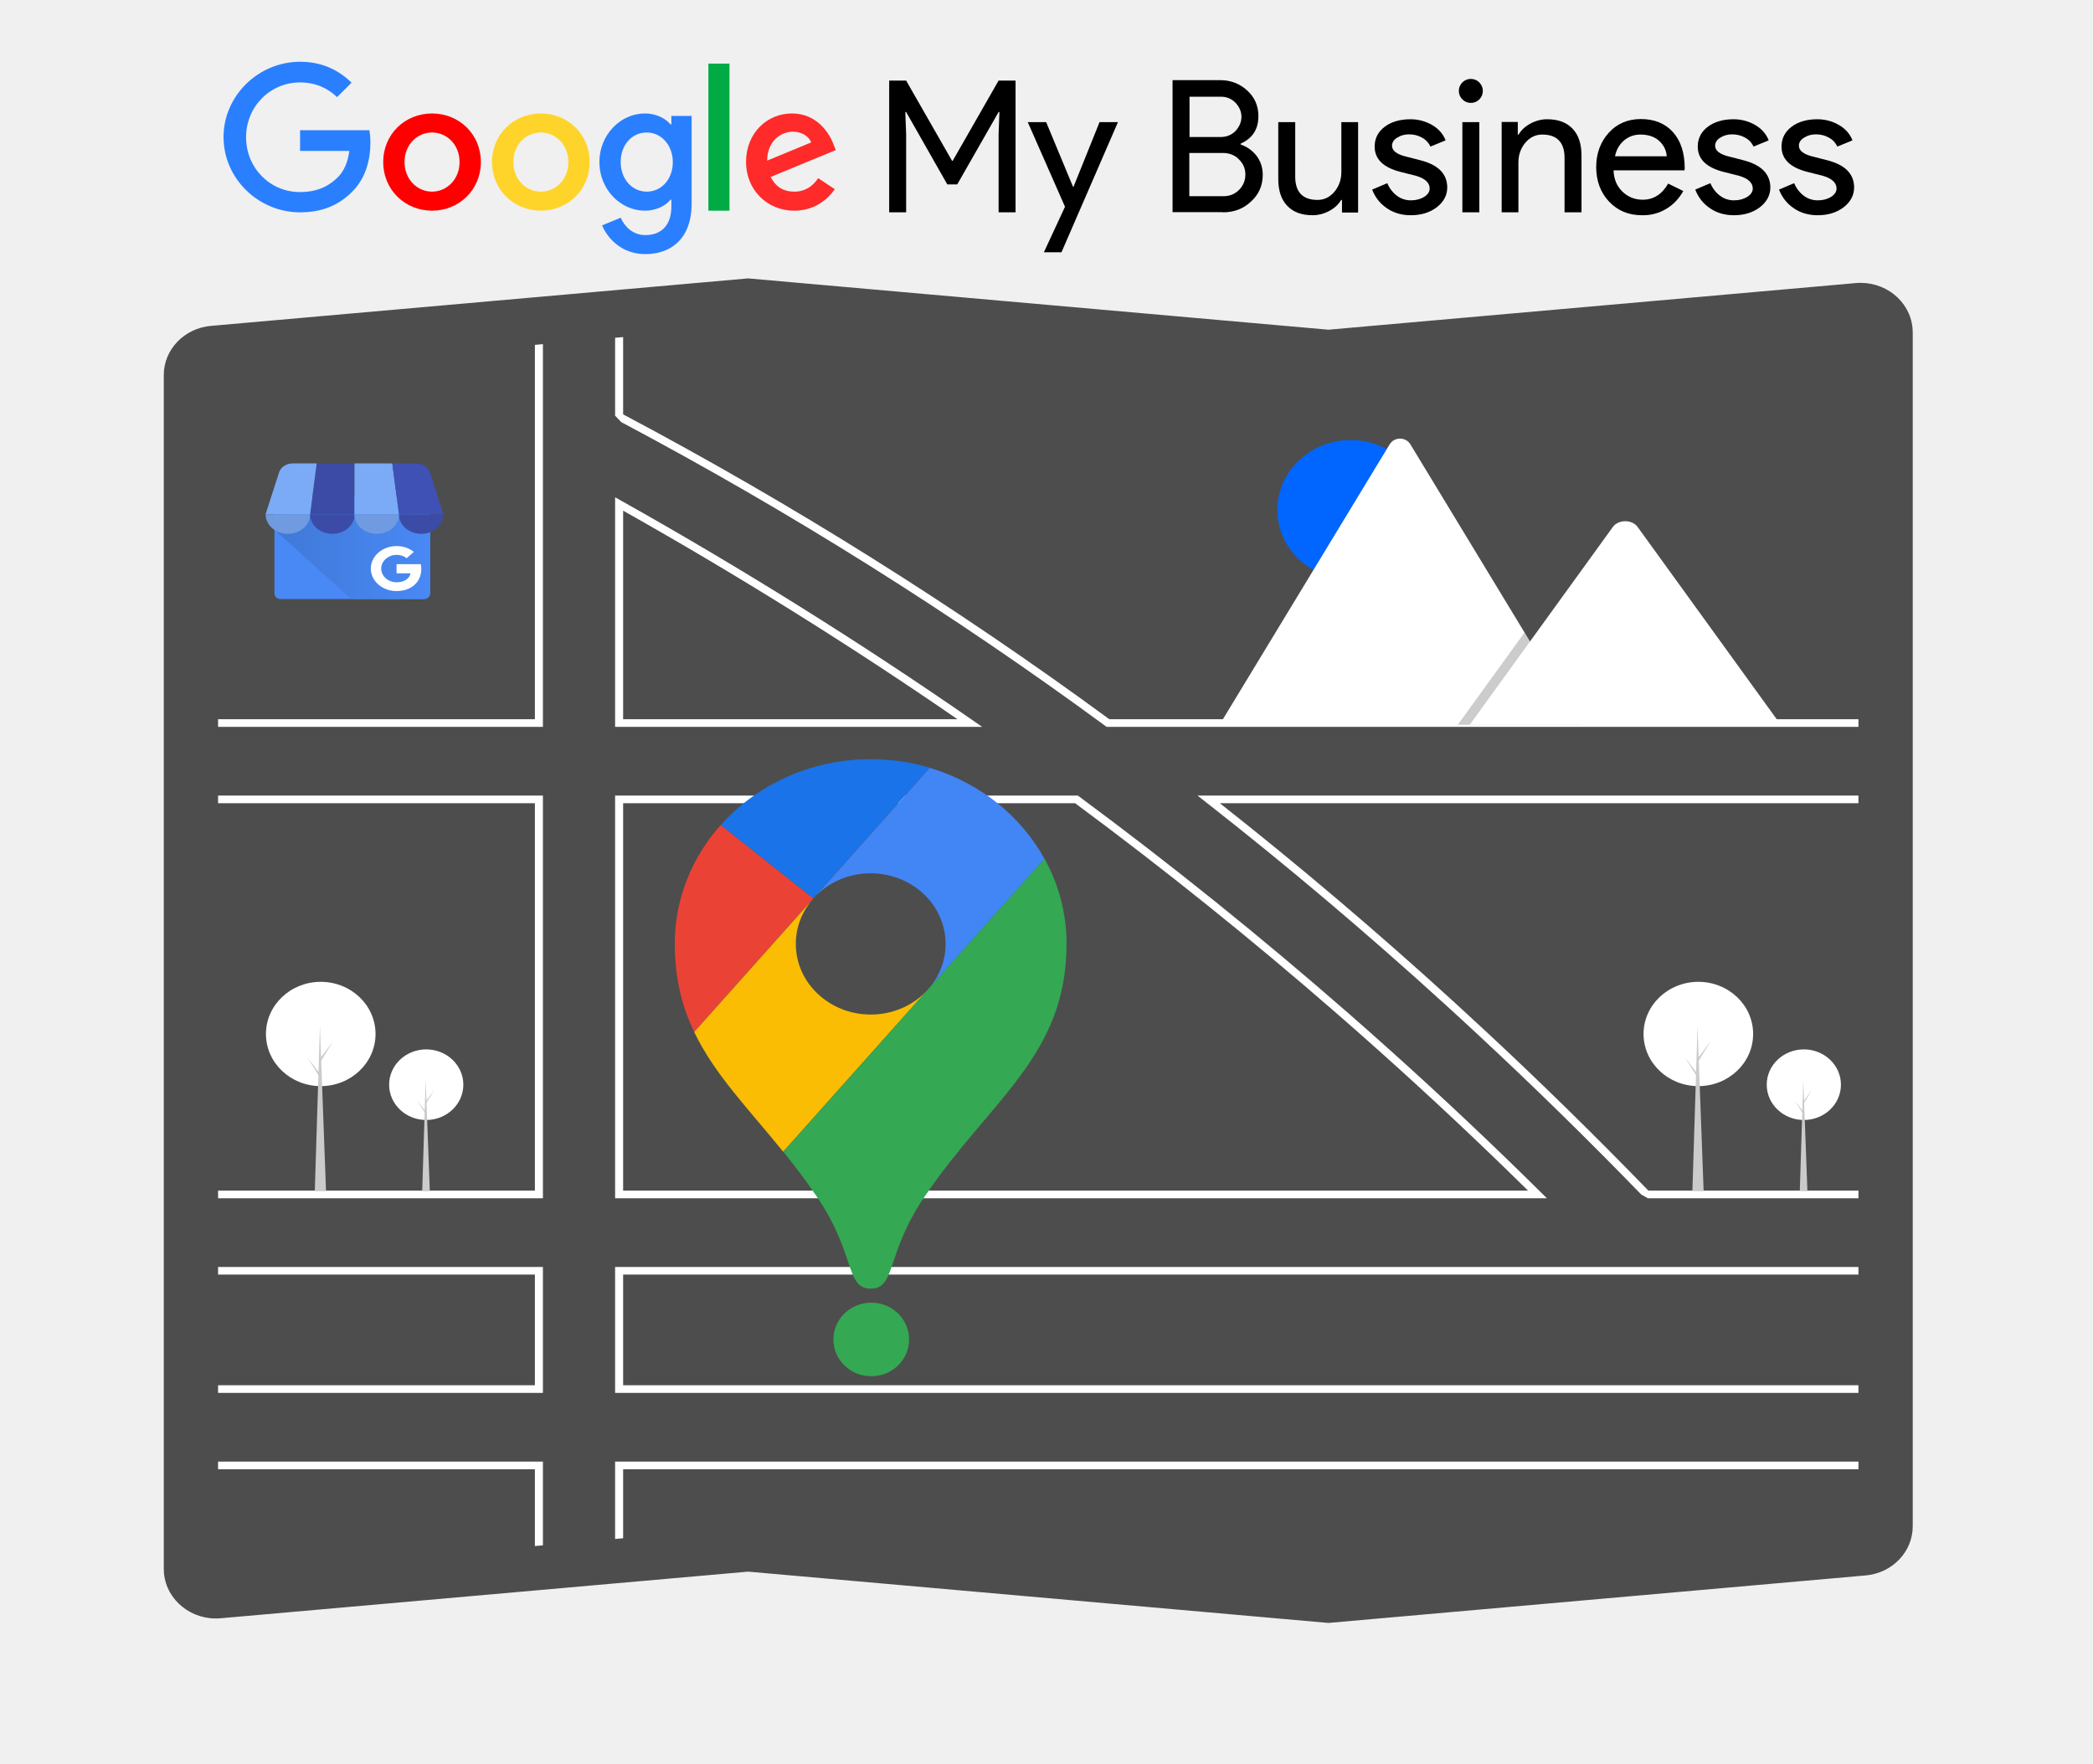
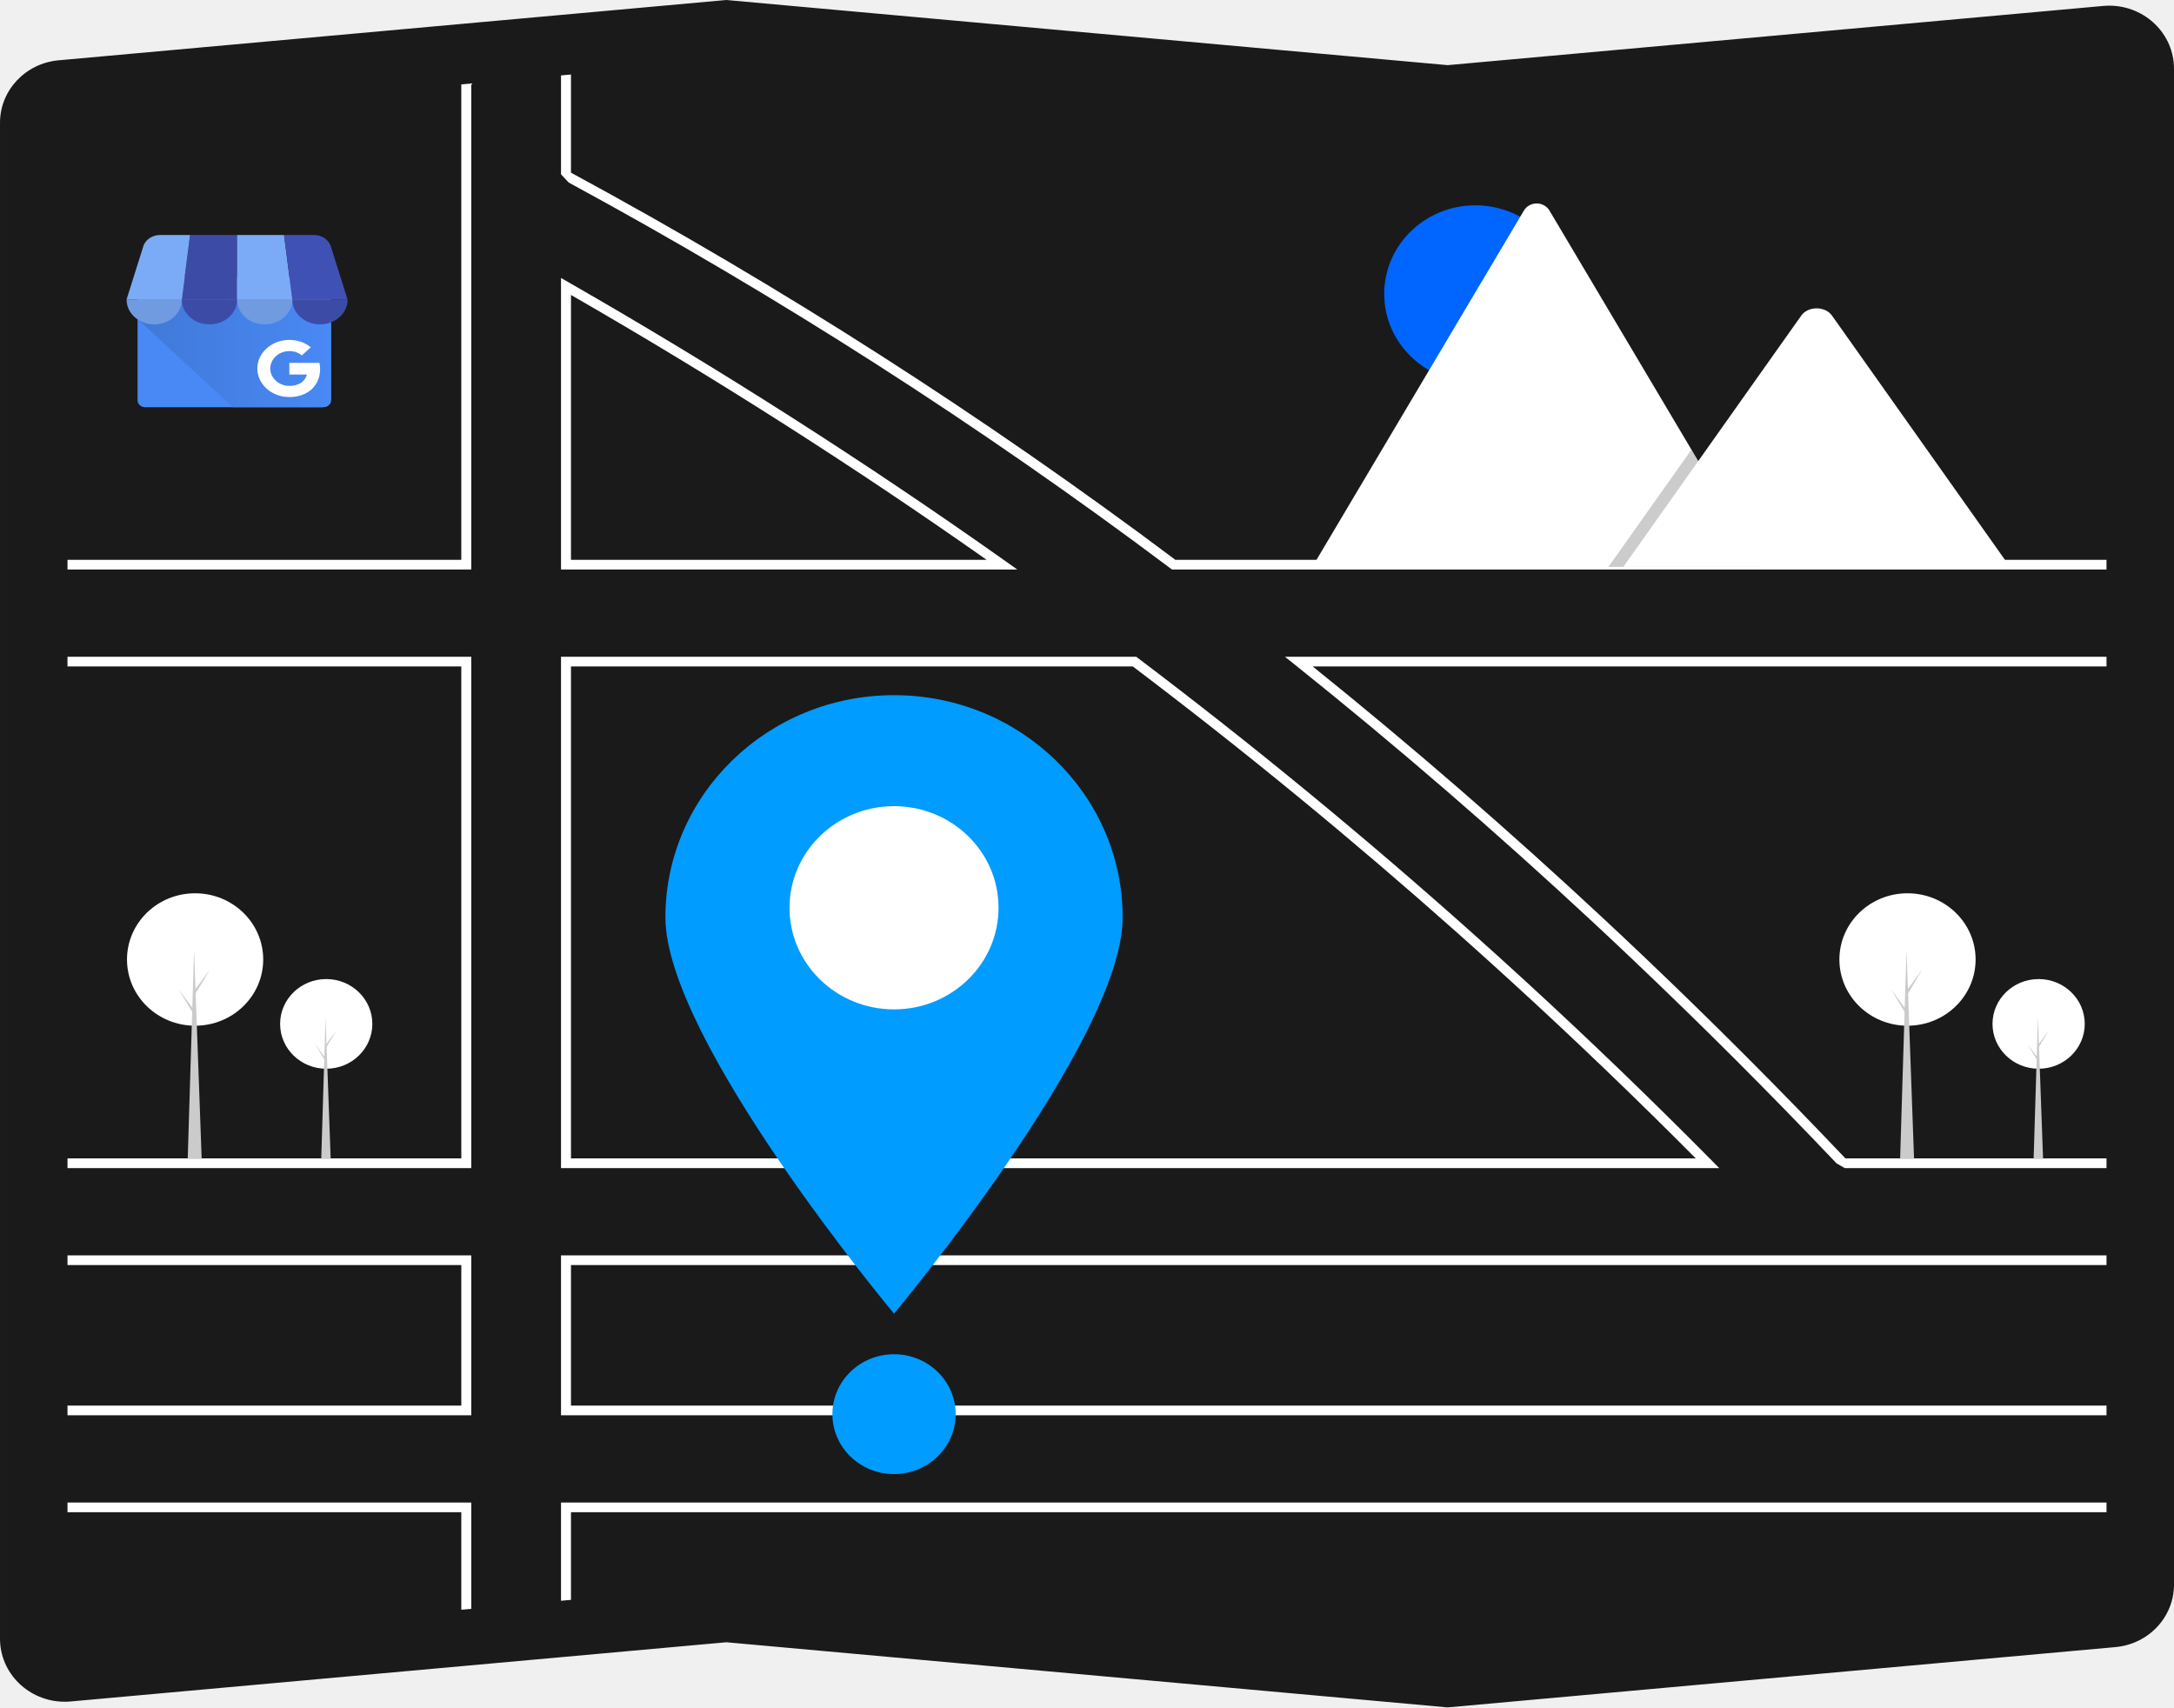
- <svg xmlns="http://www.w3.org/2000/svg" xmlns:xlink="http://www.w3.org/1999/xlink" data-name="Layer 1" width="1011.846" height="852.567" viewBox="0 0 1011.846 852.567" version="1.1" id="svg1050">
+ <svg xmlns="http://www.w3.org/2000/svg" data-name="Layer 1" width="645.521" height="506.944" viewBox="0 0 645.521 506.944" version="1.1" id="svg1050">
  <defs id="defs1054">
    <linearGradient id="a" x1="46.87" x2="854.483" y1="666.055" y2="666.055" gradientTransform="scale(1.151492,0.8684386)" gradientUnits="userSpaceOnUse">
      <stop offset=".03" stop-color="#4079d8" id="stop1225" />
      <stop offset="1" stop-color="#4989f5" id="stop1227" />
    </linearGradient>
-     <linearGradient xlink:href="#a" id="linearGradient1205" gradientUnits="userSpaceOnUse" gradientTransform="scale(1.151492,0.8684386)" x1="46.87" y1="666.055" x2="854.483" y2="666.055" />
  </defs>
-   <path d="m 642.214,784.588 -0.179,-0.016 -280.368,-24.785 -254.949,22.538 A 25.207,23.988 0 0 1 79.287,760.658 q -0.108,-1.106 -0.108,-2.218 V 181.423 a 25.094,23.88 0 0 1 22.875,-23.884 l 259.612,-22.951 0.179,0.016 280.368,24.785 254.947,-22.538 a 25.207,23.988 0 0 1 27.43,21.666 q 0.108,1.106 0.108,2.218 v 577.017 a 25.094,23.88 0 0 1 -22.875,23.885 z" fill="#3f3d56" id="path1000" style="fill:#4d4d4d;stroke-width:1.144" />
-   <path d="M 470.005,348.055 C 415.733,310.441 358.63,274.773 300.296,242.049 l -2.928,-1.642 v 110.989 h 177.455 z m -168.759,-0.351 V 246.874 c 55.494,31.239 109.833,65.135 161.653,100.831 z M 744.671,576.15 Q 709.464,541.317 672.434,508.071 662.226,498.896 651.891,489.868 588.821,434.734 521.601,384.996 l -0.524,-0.387 H 297.368 v 194.668 H 747.832 Z M 301.246,575.587 V 388.299 h 218.503 q 64.816,47.98 126.121,101.329 10.645,9.258 21.145,18.664 36.704,32.826 71.693,67.294 z m 443.425,0.563 Q 709.464,541.317 672.434,508.071 662.226,498.896 651.891,489.868 588.821,434.734 521.601,384.996 l -0.524,-0.387 H 297.368 v 194.668 H 747.832 Z M 301.246,575.587 V 388.299 h 218.503 q 64.816,47.98 126.121,101.329 10.645,9.258 21.145,18.664 36.704,32.826 71.693,67.294 z M 470.005,348.055 C 415.733,310.441 358.63,274.773 300.296,242.049 l -2.928,-1.642 v 110.989 h 177.455 z m -168.759,-0.351 V 246.874 c 55.494,31.239 109.833,65.135 161.653,100.831 z m 168.759,0.351 C 415.733,310.441 358.63,274.773 300.296,242.049 l -2.928,-1.642 v 110.989 h 177.455 z m -168.759,-0.351 V 246.874 c 55.494,31.239 109.833,65.135 161.653,100.831 z M 744.671,576.15 Q 709.464,541.317 672.434,508.071 662.226,498.896 651.891,489.868 588.821,434.734 521.601,384.996 l -0.524,-0.387 H 297.368 v 194.668 H 747.832 Z M 301.246,575.587 V 388.299 h 218.503 q 64.816,47.98 126.121,101.329 10.645,9.258 21.145,18.664 36.704,32.826 71.693,67.294 z M 105.429,612.491 v 3.69 h 153.16 v 53.511 H 105.429 v 3.69 H 262.467 V 612.491 Z M 297.368,706.596 v 37.393 l 3.878,-0.341 v -33.361 h 597.205 v -3.69 z m 601.083,-90.415 v -3.69 H 297.368 v 60.892 h 601.083 v -3.69 H 301.246 V 616.181 Z M 536.299,347.705 a 1892.213,1800.695 0 0 0 -235.053,-147.385 v -37.365 l -3.878,0.341 v 37.654 l 2.986,3.124 a 1888.332,1797.002 0 0 1 234.102,146.933 l 0.524,0.387 h 363.471 v -3.69 z m -277.71,0 H 105.429 v 3.69 H 262.467 V 166.377 l -3.878,0.341 z m 639.863,36.904 h -319.534 l 4.179,3.266 q 59.012,46.208 115.883,98.017 8.086,7.362 16.113,14.845 39.962,37.158 78.364,76.742 l 3.197,1.799 H 898.451 V 575.587 H 796.897 q -37.985,-39.192 -77.617,-76.114 -7.925,-7.39 -15.909,-14.679 -55.639,-50.803 -113.654,-96.495 H 898.451 Z M 105.429,706.596 v 3.69 h 153.16 v 37.125 l 3.878,-0.341 v -40.474 z m 0,-321.987 v 3.69 H 258.589 V 575.587 H 105.429 v 3.69 H 262.467 V 384.609 Z M 470.005,348.055 C 415.733,310.441 358.63,274.773 300.296,242.049 l -2.928,-1.642 v 110.989 h 177.455 z m -168.759,-0.351 V 246.874 c 55.494,31.239 109.833,65.135 161.653,100.831 z M 744.671,576.15 Q 709.464,541.317 672.434,508.071 662.226,498.896 651.891,489.868 588.821,434.734 521.601,384.996 l -0.524,-0.387 H 297.368 v 194.668 H 747.832 Z M 301.246,575.587 V 388.299 h 218.503 q 64.816,47.98 126.121,101.329 10.645,9.258 21.145,18.664 36.704,32.826 71.693,67.294 z M 470.005,348.055 C 415.733,310.441 358.63,274.773 300.296,242.049 l -2.928,-1.642 v 110.989 h 177.455 z m -168.759,-0.351 V 246.874 c 55.494,31.239 109.833,65.135 161.653,100.831 z M 744.671,576.15 Q 709.464,541.317 672.434,508.071 662.226,498.896 651.891,489.868 588.821,434.734 521.601,384.996 l -0.524,-0.387 H 297.368 v 194.668 H 747.832 Z M 301.246,575.587 V 388.299 h 218.503 q 64.816,47.98 126.121,101.329 10.645,9.258 21.145,18.664 36.704,32.826 71.693,67.294 z" fill="#ffffff" id="path1002" style="stroke-width:1.144" />
-   <ellipse cx="652.97" cy="246.473" fill="#ff6584" id="circle1010" style="fill:#0066ff;stroke-width:1.144" rx="35.437" ry="33.723" />
-   <path d="M 764.098,350.396 H 590.252 a 3.546,3.374 0 0 1 -0.65,-0.049 l 82.221,-135.53 a 5.757,5.478 0 0 1 10.021,0 l 55.181,90.951 2.644,4.352 z" fill="#ffffff" id="path1012" style="stroke-width:1.144" />
-   <polygon points="563.306,157.313 584.141,193.409 533.519,193.409 558.369,157.313 560.157,154.713 561.052,153.413 " opacity="0.2" style="isolation:isolate" id="polygon1014" transform="matrix(1.172523,0,0,1.115814,79.17904,134.5876)" />
-   <path d="M 860.893,350.396 H 710.531 l 29.137,-40.276 2.097,-2.901 37.968,-52.487 c 2.489,-3.44 8.477,-3.654 11.404,-0.649 a 6.863,6.531 0 0 1 0.547,0.649 z" fill="#ffffff" id="path1016" style="stroke-width:1.144" />
-   <ellipse cx="872.051" cy="524.38" fill="#ffffff" id="circle1018" rx="17.936" ry="17.068" style="stroke-width:1.144" />
-   <polygon points="675.98,347.031 677.685,395.409 674.552,395.409 " fill="#cbcbcb" id="polygon1020" transform="matrix(1.172523,0,0,1.115814,79.17904,134.5876)" />
-   <polygon points="675.842,356.707 676.256,356.2 679.62,351.546 676.21,357.352 " fill="#cbcbcb" id="polygon1022" transform="matrix(1.172523,0,0,1.115814,79.17904,134.5876)" />
-   <polygon points="676.302,361.406 675.888,360.899 672.524,356.246 675.934,362.051 " fill="#cbcbcb" id="polygon1024" transform="matrix(1.172523,0,0,1.115814,79.17904,134.5876)" />
-   <ellipse cx="821.053" cy="499.862" fill="#ffffff" id="circle1026" rx="26.489" ry="25.208" style="stroke-width:1.144" />
-   <polygon points="632.376,323.959 634.893,395.409 630.266,395.409 " fill="#cbcbcb" id="polygon1028" transform="matrix(1.172523,0,0,1.115814,79.17904,134.5876)" />
-   <polygon points="632.172,338.249 632.784,337.5 637.751,330.628 632.716,339.202 " fill="#cbcbcb" id="polygon1030" transform="matrix(1.172523,0,0,1.115814,79.17904,134.5876)" />
-   <polygon points="632.852,345.19 632.24,344.441 627.272,337.569 632.308,346.142 " fill="#cbcbcb" id="polygon1032" transform="matrix(1.172523,0,0,1.115814,79.17904,134.5876)" />
-   <ellipse cx="206.058" cy="524.38" fill="#ffffff" id="circle1034" rx="17.936" ry="17.068" style="stroke-width:1.144" />
-   <polygon points="107.98,347.031 109.685,395.409 106.552,395.409 " fill="#cbcbcb" id="polygon1036" transform="matrix(1.172523,0,0,1.115814,79.17904,134.5876)" />
-   <polygon points="107.842,356.707 108.256,356.2 111.62,351.546 108.21,357.352 " fill="#cbcbcb" id="polygon1038" transform="matrix(1.172523,0,0,1.115814,79.17904,134.5876)" />
-   <polygon points="108.302,361.406 107.888,360.899 104.524,356.246 107.934,362.051 " fill="#cbcbcb" id="polygon1040" transform="matrix(1.172523,0,0,1.115814,79.17904,134.5876)" />
-   <ellipse cx="155.06" cy="499.862" fill="#ffffff" id="circle1042" rx="26.489" ry="25.208" style="stroke-width:1.144" />
-   <polygon points="64.376,323.959 66.893,395.409 62.266,395.409 " fill="#cbcbcb" id="polygon1044" transform="matrix(1.172523,0,0,1.115814,79.17904,134.5876)" />
-   <polygon points="64.172,338.249 64.784,337.5 69.751,330.628 64.716,339.202 " fill="#cbcbcb" id="polygon1046" transform="matrix(1.172523,0,0,1.115814,79.17904,134.5876)" />
-   <polygon points="64.852,345.19 64.24,344.441 59.272,337.569 64.308,346.142 " fill="#cbcbcb" id="polygon1048" transform="matrix(1.172523,0,0,1.115814,79.17904,134.5876)" />
-   <g fill="none" fill-rule="evenodd" id="g1256" transform="matrix(0.08083917,0,0,0.07060251,128.3669,224.0156)">
+   <path d="m 429.854,506.944 -0.137,-0.013 L 215.667,487.601 21.024,505.179 A 19.244,18.708 0 0 1 0.083,488.281 q -0.082,-0.863 -0.082,-1.73 V 36.527 A 19.158,18.625 0 0 1 17.464,17.899 L 215.667,0 215.804,0.013 429.854,19.343 624.496,1.765 a 19.244,18.708 0 0 1 20.942,16.898 q 0.082,0.863 0.083,1.73 V 470.417 a 19.158,18.625 0 0 1 -17.464,18.628 z" fill="#3f3d56" id="path1000" style="fill:#1a1a1a;stroke-width:0.883" />
+   <path d="M 298.38,166.487 C 256.945,137.151 213.349,109.333 168.814,83.811 l -2.235,-1.281 V 169.091 H 302.058 Z M 169.539,166.213 V 87.574 c 42.367,24.364 83.853,50.8 123.415,78.639 z m 338.537,178.167 q -26.879,-27.167 -55.15,-53.095 -7.794,-7.156 -15.684,-14.197 -48.152,-43 -99.471,-81.791 l -0.4,-0.302 H 166.578 V 346.82 H 510.489 Z M 169.539,343.942 V 197.873 h 166.818 q 49.484,37.42 96.288,79.028 8.127,7.221 16.143,14.556 28.022,25.602 54.735,52.484 z m 338.537,0.439 q -26.879,-27.167 -55.15,-53.095 -7.794,-7.156 -15.684,-14.197 -48.152,-43 -99.471,-81.791 l -0.4,-0.302 H 166.578 V 346.82 H 510.489 Z M 169.539,343.942 V 197.873 h 166.818 q 49.484,37.42 96.288,79.028 8.127,7.221 16.143,14.556 28.022,25.602 54.735,52.484 z M 298.38,166.487 C 256.945,137.151 213.349,109.333 168.814,83.811 l -2.235,-1.281 V 169.091 H 302.058 Z M 169.539,166.213 V 87.574 c 42.367,24.364 83.853,50.8 123.415,78.639 z m 128.84,0.273 C 256.945,137.151 213.349,109.333 168.814,83.811 l -2.235,-1.281 V 169.091 H 302.058 Z M 169.539,166.213 V 87.574 c 42.367,24.364 83.853,50.8 123.415,78.639 z m 338.537,178.167 q -26.879,-27.167 -55.15,-53.095 -7.794,-7.156 -15.684,-14.197 -48.152,-43 -99.471,-81.791 l -0.4,-0.302 H 166.578 V 346.82 H 510.489 Z M 169.539,343.942 V 197.873 h 166.818 q 49.484,37.42 96.288,79.028 8.127,7.221 16.143,14.556 28.022,25.602 54.735,52.484 z M 20.041,372.724 v 2.878 h 116.931 v 41.734 H 20.041 v 2.878 h 119.892 v -47.49 z m 146.538,73.394 v 29.163 l 2.961,-0.266 v -26.019 h 455.942 v -2.878 z m 458.902,-70.516 v -2.878 H 166.578 v 47.49 h 458.902 v -2.878 H 169.539 V 375.602 Z M 348.992,166.213 A 1444.627,1404.388 0 0 0 169.539,51.265 V 22.124 l -2.961,0.266 v 29.367 l 2.28,2.437 A 1441.664,1401.507 0 0 1 347.586,168.789 l 0.4,0.302 h 277.495 v -2.878 z m -212.02,0 H 20.041 v 2.878 H 139.932 V 24.793 l -2.961,0.266 z m 488.509,28.782 H 381.53 l 3.19,2.547 q 45.053,36.039 88.472,76.445 6.173,5.742 12.302,11.578 30.51,28.98 59.828,59.852 l 2.441,1.403 h 77.719 v -2.878 h -77.532 q -29,-30.566 -59.258,-59.363 -6.051,-5.764 -12.146,-11.448 -42.478,-39.622 -86.77,-75.258 H 625.481 Z M 20.041,446.117 v 2.878 h 116.931 v 28.955 l 2.961,-0.266 v -31.567 z m 0,-251.122 v 2.878 H 136.972 V 343.942 H 20.041 v 2.878 H 139.932 V 194.995 Z m 278.339,-28.509 C 256.945,137.151 213.349,109.333 168.814,83.811 l -2.235,-1.281 V 169.091 H 302.058 Z M 169.539,166.213 V 87.574 c 42.367,24.364 83.853,50.8 123.415,78.639 z m 338.537,178.167 q -26.879,-27.167 -55.15,-53.095 -7.794,-7.156 -15.684,-14.197 -48.152,-43 -99.471,-81.791 l -0.4,-0.302 H 166.578 V 346.82 H 510.489 Z M 169.539,343.942 V 197.873 h 166.818 q 49.484,37.42 96.288,79.028 8.127,7.221 16.143,14.556 28.022,25.602 54.735,52.484 z M 298.38,166.487 C 256.945,137.151 213.349,109.333 168.814,83.811 l -2.235,-1.281 V 169.091 H 302.058 Z M 169.539,166.213 V 87.574 c 42.367,24.364 83.853,50.8 123.415,78.639 z m 338.537,178.167 q -26.879,-27.167 -55.15,-53.095 -7.794,-7.156 -15.684,-14.197 -48.152,-43 -99.471,-81.791 l -0.4,-0.302 H 166.578 V 346.82 H 510.489 Z M 169.539,343.942 V 197.873 h 166.818 q 49.484,37.42 96.288,79.028 8.127,7.221 16.143,14.556 28.022,25.602 54.735,52.484 z" fill="#ffffff" id="path1002" style="stroke-width:0.883" />
+   <path d="m 333.344,272.397 c 0,36.447 -67.883,117.639 -67.883,117.639 0,0 -67.883,-81.192 -67.883,-117.639 a 67.883,65.993 0 0 1 135.767,0 z" fill="#009cff" id="path1004" style="stroke-width:0.883" />
+   <path d="m 296.494,269.528 a 31.032,30.168 0 1 1 -31.032,-30.168 31.018,30.154 0 0 1 31.032,30.168 z" fill="#ffffff" style="isolation:isolate;stroke-width:0.883" id="path1006" />
+   <ellipse cx="265.461" cy="419.876" fill="#009cff" id="circle1008" rx="18.299" ry="17.789" style="stroke-width:0.883" />
+   <ellipse cx="438.066" cy="87.261" fill="#ff6584" id="circle1010" style="fill:#0066ff;stroke-width:0.883" rx="27.055" ry="26.301" />
+   <path d="m 522.907,168.312 h -132.724 a 2.707,2.631 0 0 1 -0.496,-0.038 L 452.46,62.572 a 4.395,4.273 0 0 1 7.651,0 l 42.128,70.934 2.018,3.394 z" fill="#ffffff" id="path1012" style="stroke-width:0.883" />
+   <polygon points="563.306,157.313 584.141,193.409 533.519,193.409 558.369,157.313 560.157,154.713 561.052,153.413 " opacity="0.2" style="isolation:isolate" id="polygon1014" transform="matrix(0.8951734,0,0,0.8702388,-1.6219109e-6,0)" />
+   <path d="M 596.807,168.312 H 482.012 l 22.245,-31.412 1.601,-2.263 28.987,-40.936 c 1.9,-2.683 6.472,-2.85 8.706,-0.506 a 5.239,5.094 0 0 1 0.417,0.506 z" fill="#ffffff" id="path1016" style="stroke-width:0.883" />
+   <ellipse cx="605.325" cy="304.005" fill="#ffffff" id="circle1018" rx="13.693" ry="13.312" style="stroke-width:0.883" />
+   <polygon points="675.98,347.031 677.685,395.409 674.552,395.409 " fill="#cbcbcb" id="polygon1020" transform="matrix(0.8951734,0,0,0.8702388,-1.6219109e-6,0)" />
+   <polygon points="679.62,351.546 676.21,357.352 675.842,356.707 676.256,356.2 " fill="#cbcbcb" id="polygon1022" transform="matrix(0.8951734,0,0,0.8702388,-1.6219109e-6,0)" />
+   <polygon points="672.524,356.246 675.934,362.051 676.302,361.406 675.888,360.899 " fill="#cbcbcb" id="polygon1024" transform="matrix(0.8951734,0,0,0.8702388,-1.6219109e-6,0)" />
+   <ellipse cx="566.39" cy="284.883" fill="#ffffff" id="circle1026" rx="20.223" ry="19.66" style="stroke-width:0.883" />
+   <polygon points="632.376,323.959 634.893,395.409 630.266,395.409 " fill="#cbcbcb" id="polygon1028" transform="matrix(0.8951734,0,0,0.8702388,-1.6219109e-6,0)" />
+   <polygon points="637.751,330.628 632.716,339.202 632.172,338.249 632.784,337.5 " fill="#cbcbcb" id="polygon1030" transform="matrix(0.8951734,0,0,0.8702388,-1.6219109e-6,0)" />
+   <polygon points="627.272,337.569 632.308,346.142 632.852,345.19 632.24,344.441 " fill="#cbcbcb" id="polygon1032" transform="matrix(0.8951734,0,0,0.8702388,-1.6219109e-6,0)" />
+   <ellipse cx="96.867" cy="304.005" fill="#ffffff" id="circle1034" rx="13.693" ry="13.312" style="stroke-width:0.883" />
+   <polygon points="107.98,347.031 109.685,395.409 106.552,395.409 " fill="#cbcbcb" id="polygon1036" transform="matrix(0.8951734,0,0,0.8702388,-1.6219109e-6,0)" />
+   <polygon points="111.62,351.546 108.21,357.352 107.842,356.707 108.256,356.2 " fill="#cbcbcb" id="polygon1038" transform="matrix(0.8951734,0,0,0.8702388,-1.6219109e-6,0)" />
+   <polygon points="104.524,356.246 107.934,362.051 108.302,361.406 107.888,360.899 " fill="#cbcbcb" id="polygon1040" transform="matrix(0.8951734,0,0,0.8702388,-1.6219109e-6,0)" />
+   <ellipse cx="57.932" cy="284.883" fill="#ffffff" id="circle1042" rx="20.223" ry="19.66" style="stroke-width:0.883" />
+   <polygon points="64.376,323.959 66.893,395.409 62.266,395.409 " fill="#cbcbcb" id="polygon1044" transform="matrix(0.8951734,0,0,0.8702388,-1.6219109e-6,0)" />
+   <polygon points="69.751,330.628 64.716,339.202 64.172,338.249 64.784,337.5 " fill="#cbcbcb" id="polygon1046" transform="matrix(0.8951734,0,0,0.8702388,-1.6219109e-6,0)" />
+   <polygon points="59.272,337.569 64.308,346.142 64.852,345.19 64.24,344.441 " fill="#cbcbcb" id="polygon1048" transform="matrix(0.8951734,0,0,0.8702388,-1.6219109e-6,0)" />
+   <g fill="none" fill-rule="evenodd" id="g1256" transform="matrix(0.06171739,0,0,0.0550639,37.55291,69.74619)">
    <g fill-rule="nonzero" id="g1244">
      <rect fill="#4989f5" height="696.14" rx="36.88" width="931" x="53.45" y="232.98" id="rect1230" />
-       <path d="M 936.81,227.75 H 100.06 c -25.92,0 -46.09,200.6 -46.09,226.52 L 512.2,929.12 h 424.61 c 26,-0.071 47.059,-21.13 47.13,-47.13 V 274.87 c -0.077,-25.996 -21.134,-47.049 -47.13,-47.12 z" fill="url(#a)" id="path1232" style="fill:url(#linearGradient1205)" />
+       <path d="M 936.81,227.75 H 100.06 c -25.92,0 -46.09,200.6 -46.09,226.52 L 512.2,929.12 h 424.61 c 26,-0.071 47.059,-21.13 47.13,-47.13 V 274.87 c -0.077,-25.996 -21.134,-47.049 -47.13,-47.12 z" fill="url(#a)" id="path1232" style="fill:url(#a)" />
      <path d="m 266.03,349.56 h 266 V 0.44 H 305.86 Z" fill="#3c4ba6" id="path1234" />
      <path d="m 798.03,349.56 h -266 V 0.44 H 758.2 Z m 186.42,-282.94 0.33,1.19 C 984.7,67.39 984.54,67 984.45,66.62 Z" fill="#7babf7" id="path1236" />
      <path d="m 984.78,67.8 -0.33,-1.19 C 976.017,27.993 941.837,0.455 902.31,0.43 H 758.2 L 798,349.56 h 266 z" fill="#3f51b5" id="path1238" />
      <path d="m 79.61,66.62 -0.33,1.19 c 0.08,-0.42 0.24,-0.81 0.33,-1.19 z" fill="#7babf7" id="path1240" />
      <path d="M 79.27,67.8 79.6,66.61 C 88.033,27.993 122.213,0.455 161.74,0.43 H 305.86 L 266,349.56 H 0 Z" fill="#7babf7" id="path1242" />
    </g>
    <path d="m 266.48,349.47 c 0,73.412 -59.513,132.925 -132.925,132.925 C 60.143,482.395 0.63,422.882 0.63,349.47 Z" fill="#709be0" id="path1246" />
    <path d="m 532.33,349.47 c 0,73.412 -59.513,132.925 -132.925,132.925 -73.412,0 -132.925,-59.513 -132.925,-132.925 z" fill="#3c4ba6" id="path1248" />
    <path d="m 798.18,349.47 c 0,73.412 -59.513,132.925 -132.925,132.925 -73.412,0 -132.925,-59.513 -132.925,-132.925 z" fill="#709be0" id="path1250" />
    <path d="m 1064,349.47 c 0,73.412 -59.513,132.925 -132.925,132.925 -73.412,0 -132.925,-59.513 -132.925,-132.925 z" fill="#3c4ba6" id="path1252" />
    <path d="m 931.08,709.6 c -0.47,-6.33 -1.25,-12.11 -2.36,-19.49 h -145 c 0,20.28 0,42.41 -0.08,62.7 h 84 a 73.05,73.05 0 0 1 -30.75,46.89 c 0,0 0,-0.35 -0.06,-0.36 a 88,88 0 0 1 -34,13.27 99.85,99.85 0 0 1 -36.79,-0.16 91.9,91.9 0 0 1 -34.31,-14.87 95.72,95.72 0 0 1 -33.73,-43.1 c -0.52,-1.35 -1,-2.71 -1.49,-4.09 v -0.15 l 0.13,-0.1 A 93,93 0 0 1 696.59,690.3 96.27,96.27 0 0 1 718.9,654 c 23.587,-24.399 58.829,-33.576 91.32,-23.78 a 83,83 0 0 1 33.23,19.56 l 28.34,-28.34 c 5,-5.05 10.19,-9.94 15,-15.16 a 149.78,149.78 0 0 0 -49.64,-30.74 156.08,156.08 0 0 0 -103.83,-0.91 c -1.173,0.4 -2.34,0.817 -3.5,1.25 A 155.18,155.18 0 0 0 646,651 152.61,152.61 0 0 0 632.58,689.78 c -16.052,79.772 32.623,158.294 111.21,179.4 25.69,6.88 53,6.71 78.89,0.83 a 139.88,139.88 0 0 0 63.14,-32.81 c 18.64,-17.15 32,-40 39,-64.27 a 179,179 0 0 0 6.26,-63.33 z" fill="#ffffff" fill-rule="nonzero" id="path1254" />
  </g>
-   <path d="m 449.561,371.159 c -9.001,-2.677 -18.645,-4.142 -28.611,-4.142 -29.093,0 -55.132,12.376 -72.545,31.874 l 44.738,35.461 z" fill="#1a73e8" id="path13786" style="stroke-width:5.202" />
-   <path d="m 348.405,398.892 a 94.379,88.98 0 0 0 -22.182,57.384 c 0,16.771 3.536,30.409 9.376,42.583 l 57.543,-64.506 z" fill="#ea4335" id="path13788" style="stroke-width:5.202" />
-   <path d="m 420.95,422.179 a 36.241,34.168 0 0 1 27.647,56.222 l 56.365,-63.193 a 94.748,89.329 0 0 0 -55.454,-43.998 l -56.311,63.193 a 36.112,34.046 0 0 1 27.754,-12.224" fill="#4285f4" id="path13790" style="stroke-width:5.202" />
-   <path d="m 420.95,490.473 c -19.985,0 -36.219,-15.306 -36.219,-34.147 a 35.898,33.844 0 0 1 8.466,-21.923 l -57.597,64.506 c 9.858,20.559 26.2,37.077 43.024,57.889 l 69.974,-78.398 a 36.176,34.107 0 0 1 -27.647,12.073" fill="#fbbc04" id="path13792" style="stroke-width:5.202" />
-   <path d="m 447.204,578.166 c 31.611,-46.574 68.42,-67.739 68.42,-121.89 0,-14.851 -3.858,-28.843 -10.662,-41.169 L 378.677,556.798 c 5.358,6.617 10.769,13.639 16.02,21.418 19.181,27.985 13.877,44.755 26.253,44.755 12.377,0 7.072,-16.821 26.254,-44.806" fill="#34a853" id="path13794" style="stroke-width:5.202" />
-   <g id="g6902" transform="translate(2.166588,-423.649)">
-     <path class="st0" d="m 142.9,486.6 v 10 h 23.8 c -0.7,5.6 -2.6,9.7 -5.4,12.6 -3.5,3.5 -8.9,7.3 -18.4,7.3 -14.7,0 -26.1,-11.8 -26.1,-26.5 0,-14.7 11.5,-26.5 26.1,-26.5 7.9,0 13.7,3.1 17.9,7.1 l 7,-7 c -5.9,-5.7 -13.8,-10.1 -24.9,-10.1 -20.1,0 -37,16.4 -37,36.4 0,20.1 16.9,36.4 37,36.4 10.9,0 19,-3.6 25.4,-10.2 6.6,-6.6 8.6,-15.8 8.6,-23.3 0,-2.3 -0.2,-4.5 -0.5,-6.2 z" id="path6870" style="fill:#2a7fff" />
-     <path class="st1" d="m 206.7,516.3 c -7.1,0 -13.3,-5.9 -13.3,-14.3 0,-8.5 6.2,-14.3 13.3,-14.3 7.1,0 13.3,5.8 13.3,14.3 0,8.4 -6.2,14.3 -13.3,14.3 z m 0,-37.8 c -13,0 -23.6,9.9 -23.6,23.5 0,13.5 10.6,23.5 23.6,23.5 13,0 23.6,-10 23.6,-23.5 0,-13.6 -10.6,-23.5 -23.6,-23.5 z" id="path6872" style="fill:#ff0000" />
-     <path class="st0" d="m 310.5,516.3 c -7.1,0 -12.6,-6.1 -12.6,-14.3 0,-8.3 5.4,-14.3 12.6,-14.3 7,0 12.6,6.1 12.6,14.3 0,8.3 -5.5,14.3 -12.6,14.3 z m 11.9,-32.5 H 322 c -2.3,-2.8 -6.8,-5.3 -12.4,-5.3 -11.7,0 -22,10.2 -22,23.5 0,13.2 10.2,23.5 22,23.5 5.6,0 10.1,-2.5 12.4,-5.3 h 0.4 v 3.3 c 0,9 -4.8,13.8 -12.6,13.8 -6.3,0 -10.2,-4.5 -11.9,-8.4 l -9,3.7 c 2.6,6.2 9.4,13.9 20.9,13.9 12.1,0 22.4,-7.1 22.4,-24.5 v -42.3 h -9.8 z" id="path6874" style="fill:#2a7fff" />
-     <path class="st2" d="m 259.3,516.3 c -7.1,0 -13.3,-5.9 -13.3,-14.3 0,-8.5 6.2,-14.3 13.3,-14.3 7.1,0 13.3,5.8 13.3,14.3 0,8.4 -6.2,14.3 -13.3,14.3 z m 0,-37.8 c -13,0 -23.6,9.9 -23.6,23.5 0,13.5 10.6,23.5 23.6,23.5 13,0 23.6,-10 23.6,-23.5 0,-13.6 -10.6,-23.5 -23.6,-23.5 z" id="path6876" style="fill:#ffd42a" />
-     <rect x="340.3" y="454.4" class="st3" width="10.2" height="71.1" id="rect6878" style="fill:#00aa44" />
-     <path class="st1" d="m 381.1,487.3 c 4.2,0 7.7,2.1 8.9,5.2 l -21.3,8.8 c 0.1,-9.9 7.1,-14 12.4,-14 z m 0.7,29 c -5.3,0 -9,-2.4 -11.4,-7.1 l 31.5,-13 -1.1,-2.7 c -1.9,-5.3 -7.9,-15 -20.1,-15 -12.1,0 -22.2,9.5 -22.2,23.5 0,13.2 10,23.5 23.3,23.5 10.8,0 17,-6.6 19.6,-10.4 l -8,-5.3 c -2.7,3.9 -6.3,6.5 -11.6,6.5 z" id="path6880" style="fill:#ff2a2a" />
-     <polygon class="st4" points="480.6,462.6 458.4,501.4 458.1,501.4 435.9,462.6 427.7,462.6 427.7,526.3 435.9,526.3 435.9,488.5 435.5,477.8 435.9,477.8 455.8,512.8 460.6,512.8 480.6,477.8 481,477.8 480.6,488.5 480.6,526.3 488.8,526.3 488.8,462.6 " id="polygon6882" />
-     <polygon class="st4" points="516.6,514 503.6,482.7 494.7,482.7 512.7,523.6 502.5,545.6 511,545.6 538.3,482.7 529.4,482.7 516.8,514 " id="polygon6884" />
-     <path class="st4" d="m 589,497.6 c 3.1,0 5.8,1 7.8,3.1 2.1,2.1 3.1,4.5 3.1,7.3 0,2.9 -1,5.3 -3,7.4 -2.1,2.1 -4.6,3.1 -7.6,3.1 h -16.5 v -20.9 z m -0.9,-27.2 c 2.8,0 5.1,1 7,2.9 1.9,2 2.9,4.3 2.9,6.8 0,2.6 -1,4.8 -2.9,6.9 -2,2 -4.4,2.9 -7.3,2.9 h -14.9 v -19.5 z m 0.9,55.9 c 5.4,0 9.9,-1.7 13.6,-5.2 3.8,-3.4 5.7,-7.8 5.7,-13 0,-3.4 -1,-6.4 -2.9,-9 -2,-2.6 -4.6,-4.5 -7.8,-5.6 v -0.4 c 5.8,-2.6 8.6,-7 8.6,-13.3 0,-5 -1.8,-9.1 -5.4,-12.4 -3.6,-3.3 -8,-5 -13,-5 h -23.1 v 63.8 H 589 Z" id="path6886" />
-     <path class="st4" d="m 654.5,482.7 h -8.2 v 24.1 c 0,3.7 -1.1,6.8 -3.3,9.5 -2.2,2.6 -4.9,4 -8.2,4 -7,0 -10.6,-3.6 -10.8,-10.7 v -26.9 h -8.2 v 27.4 c 0,5.6 1.4,10 4.3,13 2.9,3.1 7,4.6 12.3,4.6 2.8,0 5.5,-0.7 8.1,-2.1 2.6,-1.4 4.5,-3.2 5.7,-5.3 h 0.4 v 6.1 h 7.8 v -43.7 z" id="path6888" />
-     <path class="st4" d="m 684.4,501.1 -6.6,-1.7 c -4.7,-1.1 -7,-2.9 -7,-5.3 0,-1.5 0.8,-2.9 2.5,-3.9 1.7,-1.1 3.6,-1.6 5.7,-1.6 2.3,0 4.4,0.5 6.3,1.6 1.9,1 3.2,2.5 4.1,4.3 l 7.3,-3 c -1.2,-3.1 -3.4,-5.6 -6.5,-7.4 -3.1,-1.8 -6.6,-2.8 -10.5,-2.8 -5,0 -9.2,1.2 -12.4,3.6 -3.2,2.4 -4.9,5.6 -4.9,9.6 0,6.1 4.2,10.2 12.7,12.3 l 7.5,1.9 c 4.3,1.3 6.4,3.4 6.4,6.1 0,1.5 -0.9,2.9 -2.6,4 -1.8,1.1 -3.9,1.7 -6.5,1.7 -2.4,0 -4.7,-0.7 -6.7,-2.2 -2,-1.5 -3.6,-3.5 -4.7,-6.1 l -7.3,3.1 c 1.4,3.7 3.8,6.8 7.1,9 3.3,2.3 7.2,3.4 11.6,3.4 5,0 9.2,-1.3 12.6,-3.9 3.3,-2.6 5,-5.8 5,-9.6 -0.1,-6.6 -4.4,-10.9 -13.1,-13.1 z" id="path6890" />
-     <path class="st4" d="m 704.8,482.7 v 43.6 h 8.2 v -43.6 z m 8.2,-19.2 c -1.1,-1.1 -2.5,-1.7 -4.1,-1.7 -1.6,0 -3,0.6 -4.1,1.7 -1.1,1.1 -1.7,2.5 -1.7,4.1 0,1.6 0.6,3 1.7,4.1 1.1,1.1 2.5,1.7 4.1,1.7 1.6,0 3,-0.6 4.1,-1.7 1.1,-1.1 1.7,-2.5 1.7,-4.1 0,-1.6 -0.6,-2.9 -1.7,-4.1 z" id="path6892" />
-     <path class="st4" d="m 723.7,526.3 h 8.2 v -24.1 c 0,-3.7 1.1,-6.8 3.3,-9.5 2.2,-2.6 4.9,-4 8.2,-4 7,0 10.6,3.6 10.8,10.7 v 26.9 h 8.2 v -27.4 c 0,-5.6 -1.4,-10 -4.3,-13 -2.9,-3.1 -7,-4.6 -12.3,-4.6 -2.8,0 -5.5,0.7 -8.1,2.1 -2.6,1.4 -4.5,3.2 -5.7,5.3 h -0.4 v -6.1 h -7.8 v 43.7 z" id="path6894" />
-     <path class="st4" d="m 782.9,491.6 c 2.2,-1.9 4.9,-2.9 8,-2.9 3.7,0 6.7,1 9,3 2.2,2 3.5,4.5 3.7,7.5 h -25 c 0.6,-3.1 2.1,-5.7 4.3,-7.6 z m 20.5,33 c 3.5,-2.1 6.2,-5 8.2,-8.6 l -7.3,-3.6 c -3,5.2 -7.1,7.8 -12.3,7.8 -3.8,0 -7.1,-1.3 -9.8,-3.9 -2.7,-2.6 -4.2,-6.1 -4.3,-10.3 h 34.3 l 0.1,-0.9 c 0,-7.5 -1.9,-13.4 -5.7,-17.6 -3.8,-4.2 -9,-6.3 -15.5,-6.3 -6.3,0 -11.5,2.2 -15.5,6.6 -4,4.4 -6.1,10 -6.1,16.6 0,6.7 2.1,12.3 6.2,16.7 4.2,4.4 9.4,6.6 15.9,6.6 4.4,0.1 8.3,-1 11.8,-3.1 z" id="path6896" />
-     <path class="st4" d="m 840.6,501.1 -6.6,-1.7 c -4.7,-1.1 -7,-2.9 -7,-5.3 0,-1.5 0.8,-2.9 2.5,-3.9 1.7,-1.1 3.6,-1.6 5.7,-1.6 2.3,0 4.4,0.5 6.3,1.6 1.9,1 3.2,2.5 4.1,4.3 l 7.3,-3 c -1.2,-3.1 -3.4,-5.6 -6.5,-7.4 -3.1,-1.8 -6.6,-2.8 -10.5,-2.8 -5,0 -9.2,1.2 -12.4,3.6 -3.2,2.4 -4.9,5.6 -4.9,9.6 0,6.1 4.2,10.2 12.7,12.3 l 7.5,1.9 c 4.3,1.3 6.4,3.4 6.4,6.1 0,1.5 -0.9,2.9 -2.6,4 -1.8,1.1 -3.9,1.7 -6.5,1.7 -2.4,0 -4.7,-0.7 -6.7,-2.2 -2,-1.5 -3.6,-3.5 -4.7,-6.1 l -7.3,3.1 c 1.4,3.7 3.8,6.8 7.1,9 3.3,2.3 7.2,3.4 11.6,3.4 5,0 9.2,-1.3 12.6,-3.9 3.3,-2.6 5,-5.8 5,-9.6 -0.1,-6.6 -4.5,-10.9 -13.1,-13.1 z" id="path6898" />
-     <path class="st4" d="m 881.1,501.1 -6.6,-1.7 c -4.7,-1.1 -7,-2.9 -7,-5.3 0,-1.5 0.8,-2.9 2.5,-3.9 1.7,-1.1 3.6,-1.6 5.7,-1.6 2.3,0 4.4,0.5 6.3,1.6 1.9,1 3.2,2.5 4.1,4.3 l 7.3,-3 c -1.2,-3.1 -3.4,-5.6 -6.5,-7.4 -3.1,-1.8 -6.6,-2.8 -10.5,-2.8 -5,0 -9.2,1.2 -12.4,3.6 -3.2,2.4 -4.9,5.6 -4.9,9.6 0,6.1 4.2,10.2 12.7,12.3 l 7.5,1.9 c 4.3,1.3 6.4,3.4 6.4,6.1 0,1.5 -0.9,2.9 -2.6,4 -1.8,1.1 -3.9,1.7 -6.5,1.7 -2.4,0 -4.7,-0.7 -6.7,-2.2 -2,-1.5 -3.6,-3.5 -4.7,-6.1 l -7.3,3.1 c 1.4,3.7 3.8,6.8 7.1,9 3.3,2.3 7.2,3.4 11.6,3.4 5,0 9.2,-1.3 12.6,-3.9 3.3,-2.6 5,-5.8 5,-9.6 -0.1,-6.6 -4.4,-10.9 -13.1,-13.1 z" id="path6900" />
-   </g>
-   <ellipse cx="421.201" cy="647.539" fill="#009cff" id="circle1008" rx="18.299" ry="17.789" style="fill:#34a853;fill-opacity:1;stroke-width:0.883" />
</svg>
